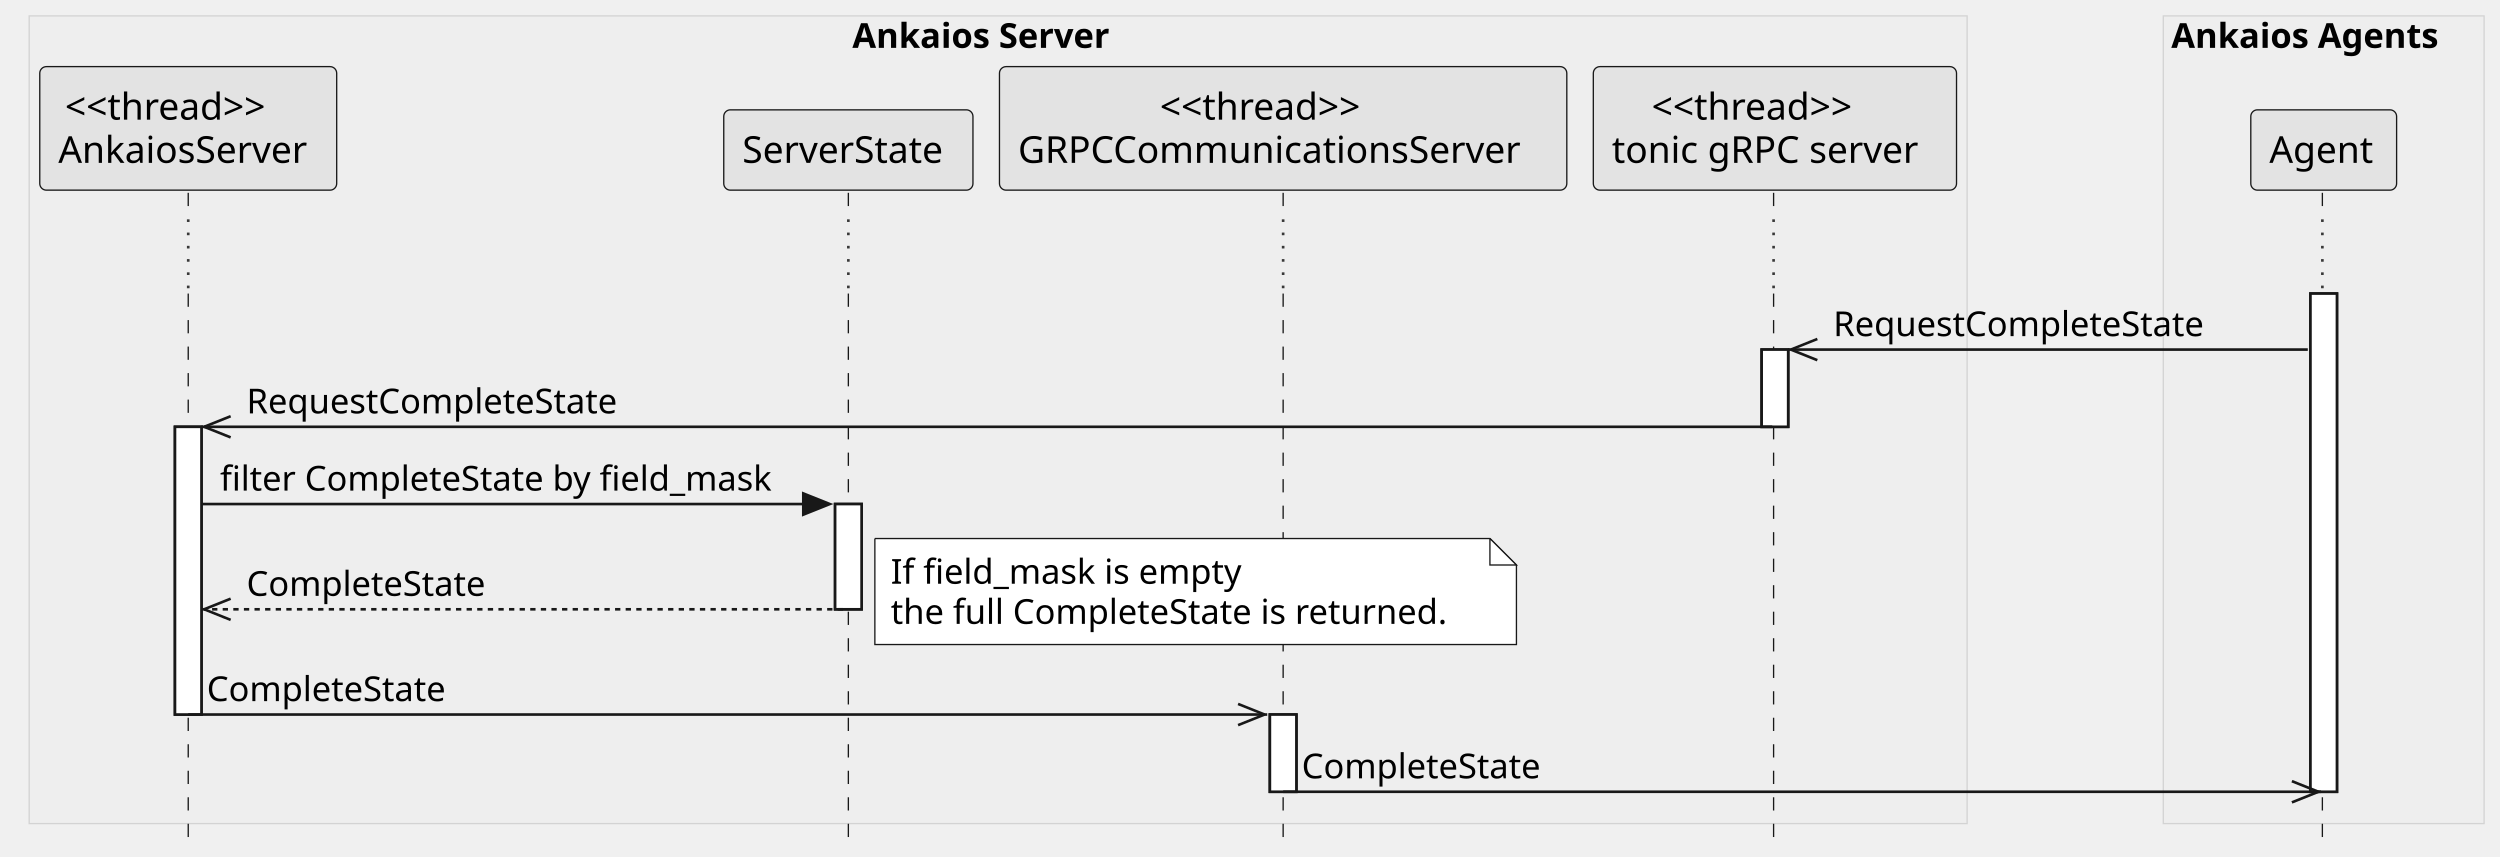
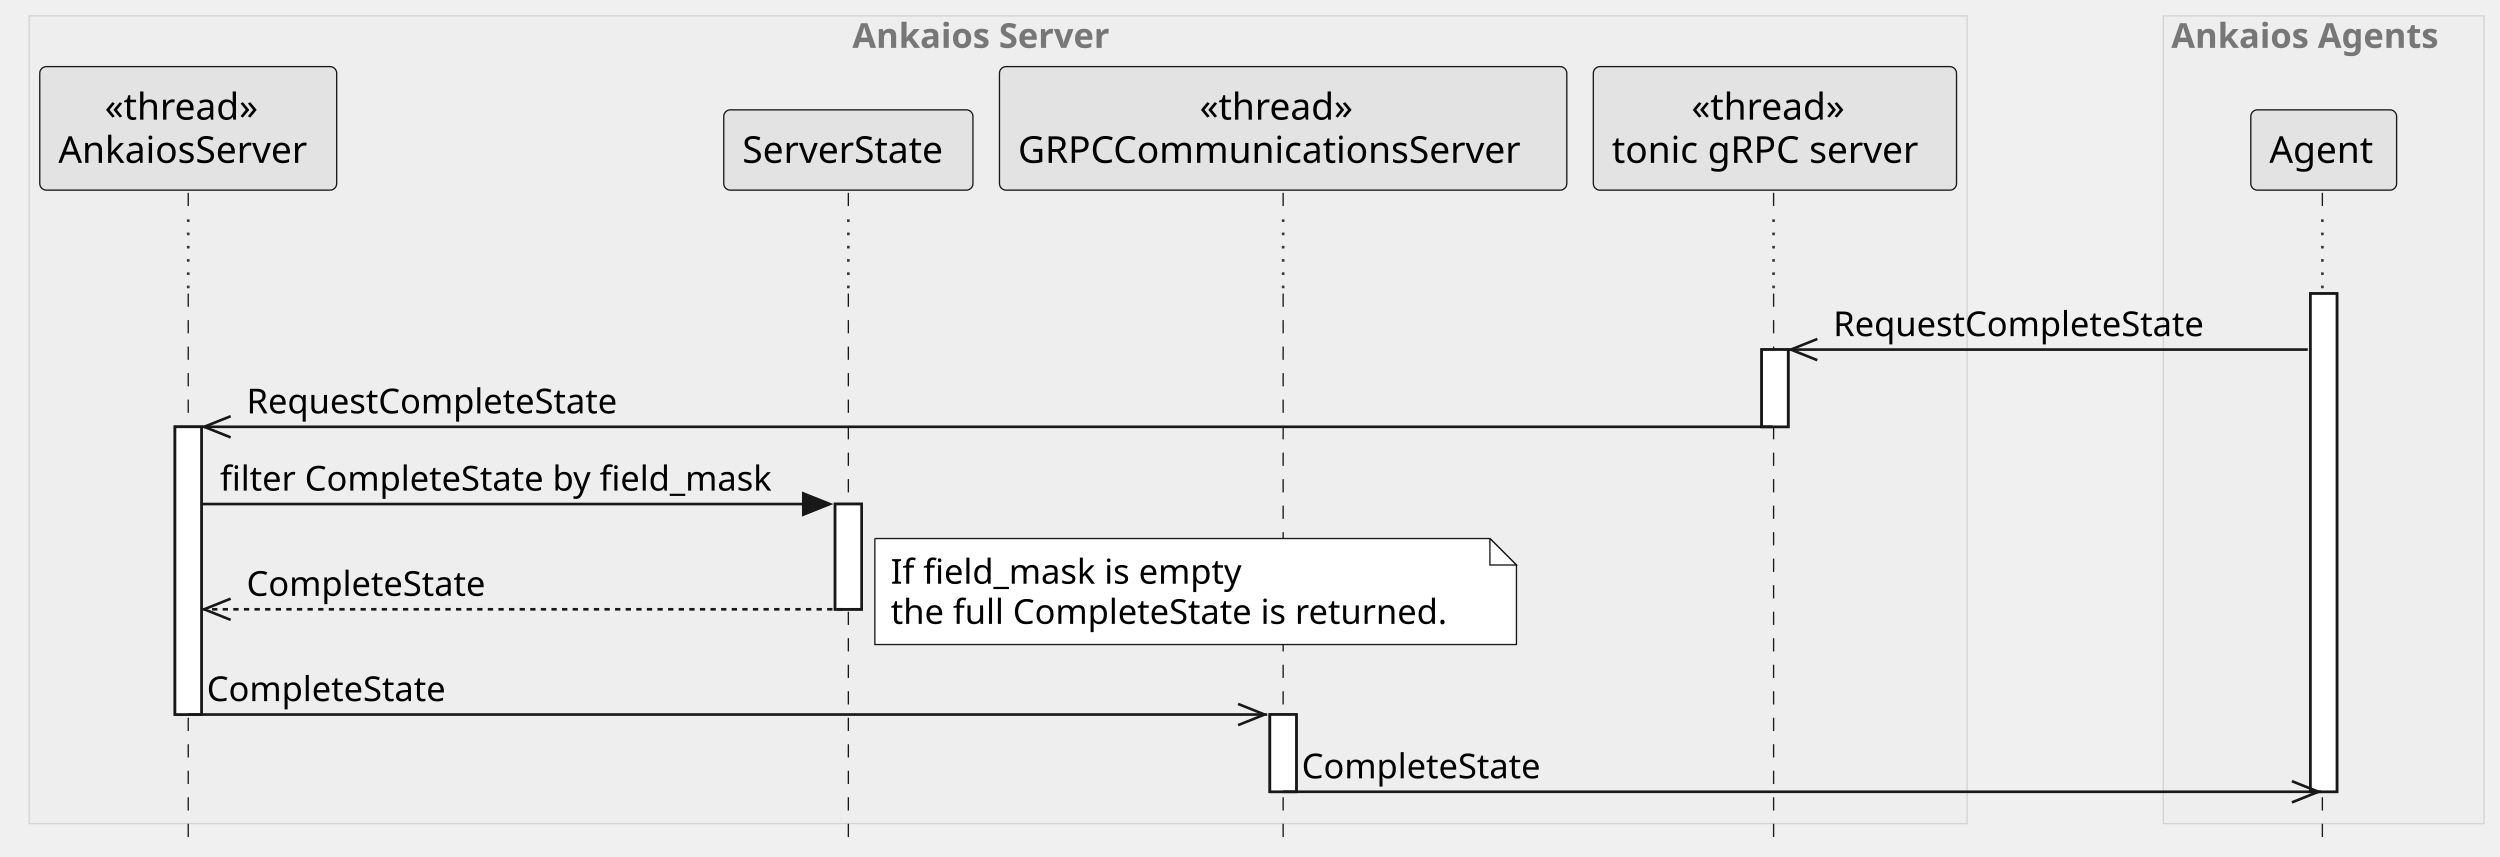
<svg xmlns="http://www.w3.org/2000/svg" contentStyleType="text/css" height="323px" preserveAspectRatio="none" style="width:943px;height:323px;background:#FFFFFF;" version="1.1" viewBox="0 0 943 323" width="943px" zoomAndPan="magnify">
  <defs />
  <g>
    <rect fill="#EEEEEE" height="304.656" style="stroke:#D3D3D3;stroke-width:0.5;" width="731" x="11" y="6" />
-     <text fill="#000000" font-family="sans-serif" font-size="13" font-weight="bold" lengthAdjust="spacing" textLength="110" x="321.5" y="18.067">Ankaios Server</text>
+     <text fill="#777777" font-family="sans-serif" font-size="13" font-weight="bold" lengthAdjust="spacing" textLength="110" x="321.5" y="18.067">Ankaios Server</text>
    <rect fill="#EEEEEE" height="304.656" style="stroke:#D3D3D3;stroke-width:0.5;" width="121" x="816" y="6" />
-     <text fill="#000000" font-family="sans-serif" font-size="13" font-weight="bold" lengthAdjust="spacing" textLength="115" x="819" y="18.067">Ankaios Agents</text>
+     <text fill="#777777" font-family="sans-serif" font-size="13" font-weight="bold" lengthAdjust="spacing" textLength="115" x="819" y="18.067">Ankaios Agents</text>
    <rect fill="#FFFFFF" height="108.531" style="stroke:#181818;stroke-width:1.0;" width="10" x="66" y="160.992" />
    <rect fill="#FFFFFF" height="39.699" style="stroke:#181818;stroke-width:1.0;" width="10" x="315" y="190.125" />
    <rect fill="#FFFFFF" height="29.133" style="stroke:#181818;stroke-width:1.0;" width="10" x="479" y="269.523" />
    <rect fill="#FFFFFF" height="29.133" style="stroke:#181818;stroke-width:1.0;" width="10" x="664.5" y="131.859" />
    <rect fill="#FFFFFF" height="187.93" style="stroke:#181818;stroke-width:1.0;" width="10" x="871.5" y="110.727" />
    <line style="stroke:#181818;stroke-width:0.5;stroke-dasharray:5.0,5.0;" x1="71" x2="71" y1="72.727" y2="82.727" />
    <line style="stroke:#383838;stroke-width:1.0;stroke-dasharray:1.0,4.0;" x1="71" x2="71" y1="82.727" y2="110.727" />
    <line style="stroke:#181818;stroke-width:0.5;stroke-dasharray:5.0,5.0;" x1="71" x2="71" y1="110.727" y2="316.656" />
    <line style="stroke:#181818;stroke-width:0.5;stroke-dasharray:5.0,5.0;" x1="320" x2="320" y1="72.727" y2="82.727" />
    <line style="stroke:#383838;stroke-width:1.0;stroke-dasharray:1.0,4.0;" x1="320" x2="320" y1="82.727" y2="110.727" />
    <line style="stroke:#181818;stroke-width:0.5;stroke-dasharray:5.0,5.0;" x1="320" x2="320" y1="110.727" y2="316.656" />
    <line style="stroke:#181818;stroke-width:0.5;stroke-dasharray:5.0,5.0;" x1="484" x2="484" y1="72.727" y2="82.727" />
    <line style="stroke:#383838;stroke-width:1.0;stroke-dasharray:1.0,4.0;" x1="484" x2="484" y1="82.727" y2="110.727" />
    <line style="stroke:#181818;stroke-width:0.5;stroke-dasharray:5.0,5.0;" x1="484" x2="484" y1="110.727" y2="316.656" />
    <line style="stroke:#181818;stroke-width:0.5;stroke-dasharray:5.0,5.0;" x1="669" x2="669" y1="72.727" y2="82.727" />
    <line style="stroke:#383838;stroke-width:1.0;stroke-dasharray:1.0,4.0;" x1="669" x2="669" y1="82.727" y2="110.727" />
    <line style="stroke:#181818;stroke-width:0.5;stroke-dasharray:5.0,5.0;" x1="669" x2="669" y1="110.727" y2="316.656" />
    <line style="stroke:#181818;stroke-width:0.5;stroke-dasharray:5.0,5.0;" x1="876" x2="876" y1="72.727" y2="82.727" />
    <line style="stroke:#383838;stroke-width:1.0;stroke-dasharray:1.0,4.0;" x1="876" x2="876" y1="82.727" y2="110.727" />
    <line style="stroke:#181818;stroke-width:0.5;stroke-dasharray:5.0,5.0;" x1="876" x2="876" y1="110.727" y2="316.656" />
    <rect fill="#E3E3E3" height="46.594" rx="2.5" ry="2.5" style="stroke:#181818;stroke-width:0.5;" width="112" x="15" y="25.133" />
-     <text fill="#000000" font-family="sans-serif" font-size="14" lengthAdjust="spacing" textLength="93" x="24.5" y="45.128">&lt;&lt;thread&gt;&gt;</text>
+     <text fill="#000000" font-family="sans-serif" font-size="14" lengthAdjust="spacing" textLength="63" x="39.5" y="45.128">«thread»</text>
    <text fill="#000000" font-family="sans-serif" font-size="14" lengthAdjust="spacing" textLength="98" x="22" y="61.425">AnkaiosServer</text>
    <rect fill="#E3E3E3" height="30.297" rx="2.5" ry="2.5" style="stroke:#181818;stroke-width:0.5;" width="94" x="273" y="41.43" />
    <text fill="#000000" font-family="sans-serif" font-size="14" lengthAdjust="spacing" textLength="80" x="280" y="61.425">ServerState</text>
    <rect fill="#E3E3E3" height="46.594" rx="2.5" ry="2.5" style="stroke:#181818;stroke-width:0.5;" width="214" x="377" y="25.133" />
-     <text fill="#000000" font-family="sans-serif" font-size="14" lengthAdjust="spacing" textLength="93" x="437.5" y="45.128">&lt;&lt;thread&gt;&gt;</text>
+     <text fill="#000000" font-family="sans-serif" font-size="14" lengthAdjust="spacing" textLength="63" x="452.5" y="45.128">«thread»</text>
    <text fill="#000000" font-family="sans-serif" font-size="14" lengthAdjust="spacing" textLength="200" x="384" y="61.425">GRPCCommunicationsServer</text>
    <rect fill="#E3E3E3" height="46.594" rx="2.5" ry="2.5" style="stroke:#181818;stroke-width:0.5;" width="137" x="601" y="25.133" />
-     <text fill="#000000" font-family="sans-serif" font-size="14" lengthAdjust="spacing" textLength="93" x="623" y="45.128">&lt;&lt;thread&gt;&gt;</text>
+     <text fill="#000000" font-family="sans-serif" font-size="14" lengthAdjust="spacing" textLength="63" x="638" y="45.128">«thread»</text>
    <text fill="#000000" font-family="sans-serif" font-size="14" lengthAdjust="spacing" textLength="123" x="608" y="61.425">tonic gRPC server</text>
    <rect fill="#E3E3E3" height="30.297" rx="2.5" ry="2.5" style="stroke:#181818;stroke-width:0.5;" width="55" x="849" y="41.43" />
    <text fill="#000000" font-family="sans-serif" font-size="14" lengthAdjust="spacing" textLength="41" x="856" y="61.425">Agent</text>
    <rect fill="#FFFFFF" height="108.531" style="stroke:#181818;stroke-width:1.0;" width="10" x="66" y="160.992" />
    <rect fill="#FFFFFF" height="39.699" style="stroke:#181818;stroke-width:1.0;" width="10" x="315" y="190.125" />
    <rect fill="#FFFFFF" height="29.133" style="stroke:#181818;stroke-width:1.0;" width="10" x="479" y="269.523" />
    <rect fill="#FFFFFF" height="29.133" style="stroke:#181818;stroke-width:1.0;" width="10" x="664.5" y="131.859" />
    <rect fill="#FFFFFF" height="187.93" style="stroke:#181818;stroke-width:1.0;" width="10" x="871.5" y="110.727" />
    <line style="stroke:#181818;stroke-width:1.0;" x1="675.5" x2="685.5" y1="131.859" y2="127.859" />
    <line style="stroke:#181818;stroke-width:1.0;" x1="675.5" x2="685.5" y1="131.859" y2="135.859" />
    <line style="stroke:#181818;stroke-width:1.0;" x1="674.5" x2="870.5" y1="131.859" y2="131.859" />
    <text fill="#000000" font-family="sans-serif" font-size="13" lengthAdjust="spacing" textLength="149" x="691.5" y="126.793">RequestCompleteState</text>
    <line style="stroke:#181818;stroke-width:1.0;" x1="77" x2="87" y1="160.992" y2="156.992" />
    <line style="stroke:#181818;stroke-width:1.0;" x1="77" x2="87" y1="160.992" y2="164.992" />
    <line style="stroke:#181818;stroke-width:1.0;" x1="76" x2="668.5" y1="160.992" y2="160.992" />
    <text fill="#000000" font-family="sans-serif" font-size="13" lengthAdjust="spacing" textLength="149" x="93" y="155.926">RequestCompleteState</text>
    <polygon fill="#181818" points="303,186.125,313,190.125,303,194.125" style="stroke:#181818;stroke-width:1.0;" />
    <line style="stroke:#181818;stroke-width:1.0;" x1="76" x2="309" y1="190.125" y2="190.125" />
    <text fill="#000000" font-family="sans-serif" font-size="13" lengthAdjust="spacing" textLength="220" x="83" y="185.059">filter CompleteState by field_mask</text>
    <line style="stroke:#181818;stroke-width:1.0;" x1="77" x2="87" y1="229.824" y2="225.824" />
    <line style="stroke:#181818;stroke-width:1.0;" x1="77" x2="87" y1="229.824" y2="233.824" />
    <line style="stroke:#181818;stroke-width:1.0;stroke-dasharray:2.0,2.0;" x1="76" x2="319" y1="229.824" y2="229.824" />
    <text fill="#000000" font-family="sans-serif" font-size="13" lengthAdjust="spacing" textLength="97" x="93" y="224.758">CompleteState</text>
    <path d="M330,203.125 L330,243.125 L572,243.125 L572,213.125 L562,203.125 L330,203.125 " fill="#FFFFFF" style="stroke:#181818;stroke-width:0.5;" />
    <path d="M562,203.125 L562,213.125 L572,213.125 L562,203.125 " fill="#FFFFFF" style="stroke:#181818;stroke-width:0.5;" />
    <text fill="#000000" font-family="sans-serif" font-size="13" lengthAdjust="spacing" textLength="138" x="336" y="220.192">If field_mask is empty</text>
    <text fill="#000000" font-family="sans-serif" font-size="13" lengthAdjust="spacing" textLength="221" x="336" y="235.325">the full CompleteState is returned.</text>
    <line style="stroke:#181818;stroke-width:1.0;" x1="477" x2="467" y1="269.523" y2="265.523" />
    <line style="stroke:#181818;stroke-width:1.0;" x1="477" x2="467" y1="269.523" y2="273.523" />
    <line style="stroke:#181818;stroke-width:1.0;" x1="71" x2="478" y1="269.523" y2="269.523" />
    <text fill="#000000" font-family="sans-serif" font-size="13" lengthAdjust="spacing" textLength="97" x="78" y="264.457">CompleteState</text>
    <line style="stroke:#181818;stroke-width:1.0;" x1="874.5" x2="864.5" y1="298.656" y2="294.656" />
    <line style="stroke:#181818;stroke-width:1.0;" x1="874.5" x2="864.5" y1="298.656" y2="302.656" />
    <line style="stroke:#181818;stroke-width:1.0;" x1="484" x2="875.5" y1="298.656" y2="298.656" />
    <text fill="#000000" font-family="sans-serif" font-size="13" lengthAdjust="spacing" textLength="97" x="491" y="293.59">CompleteState</text>
  </g>
</svg>
